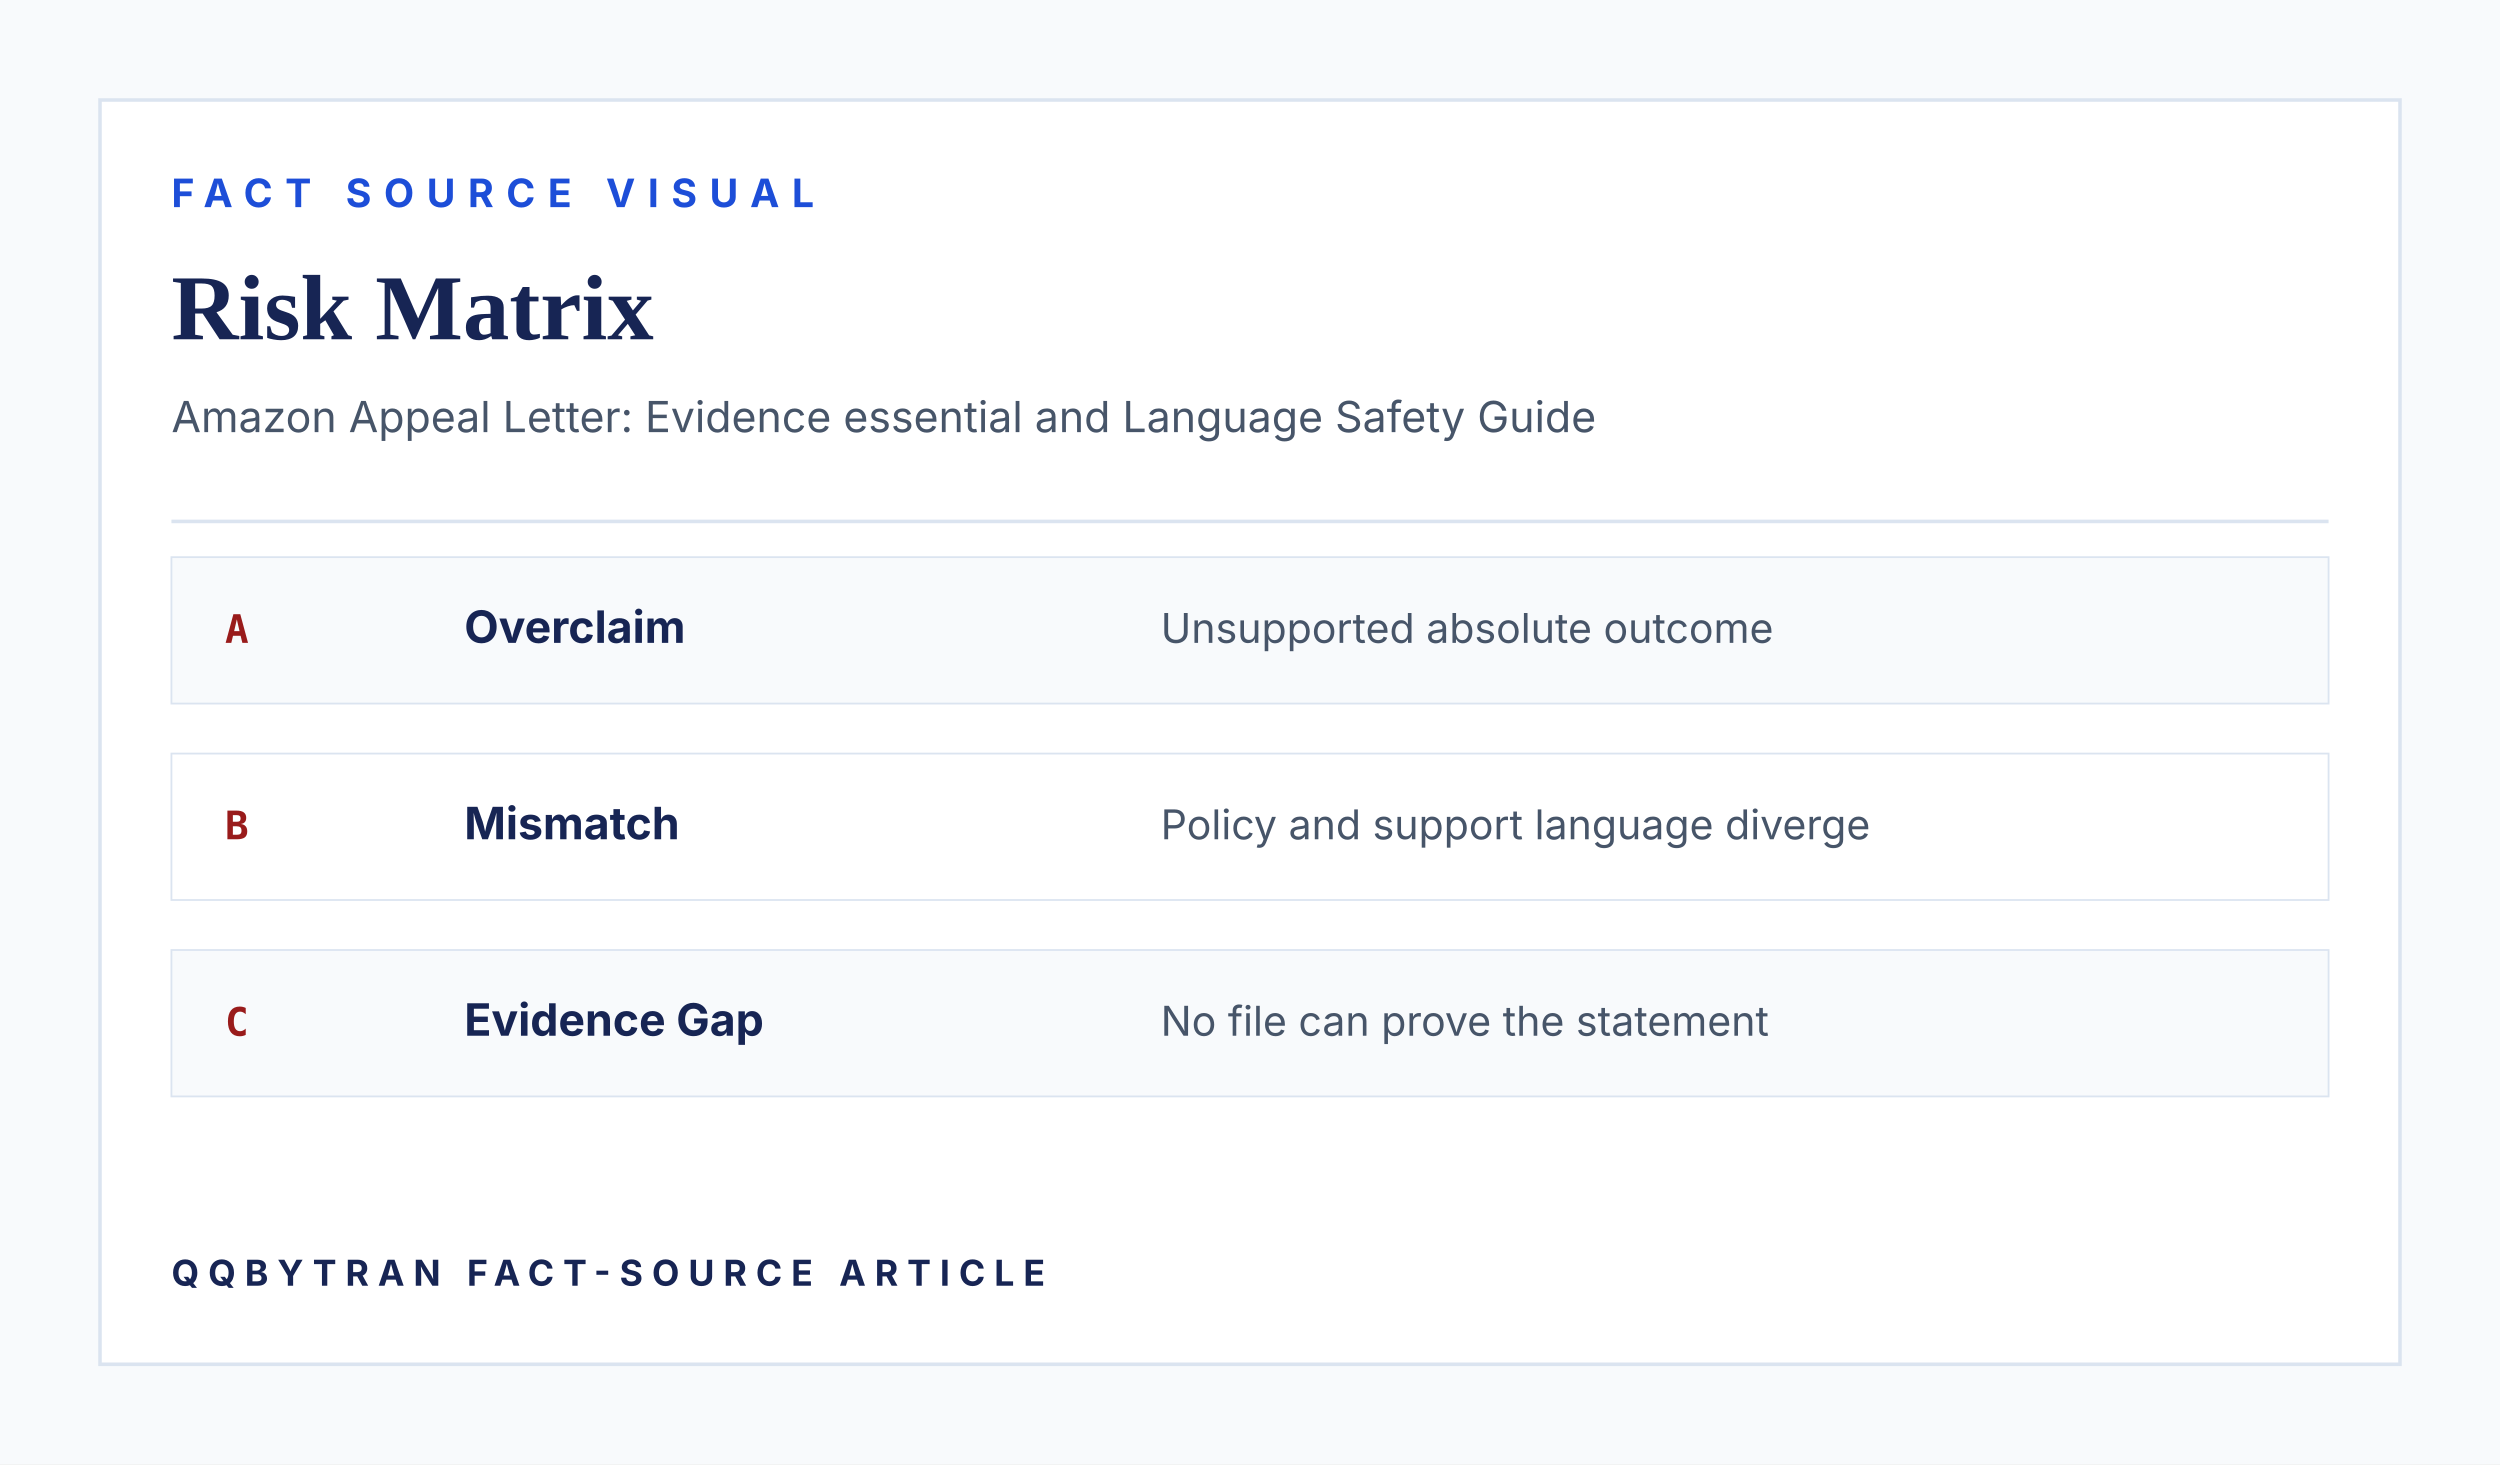
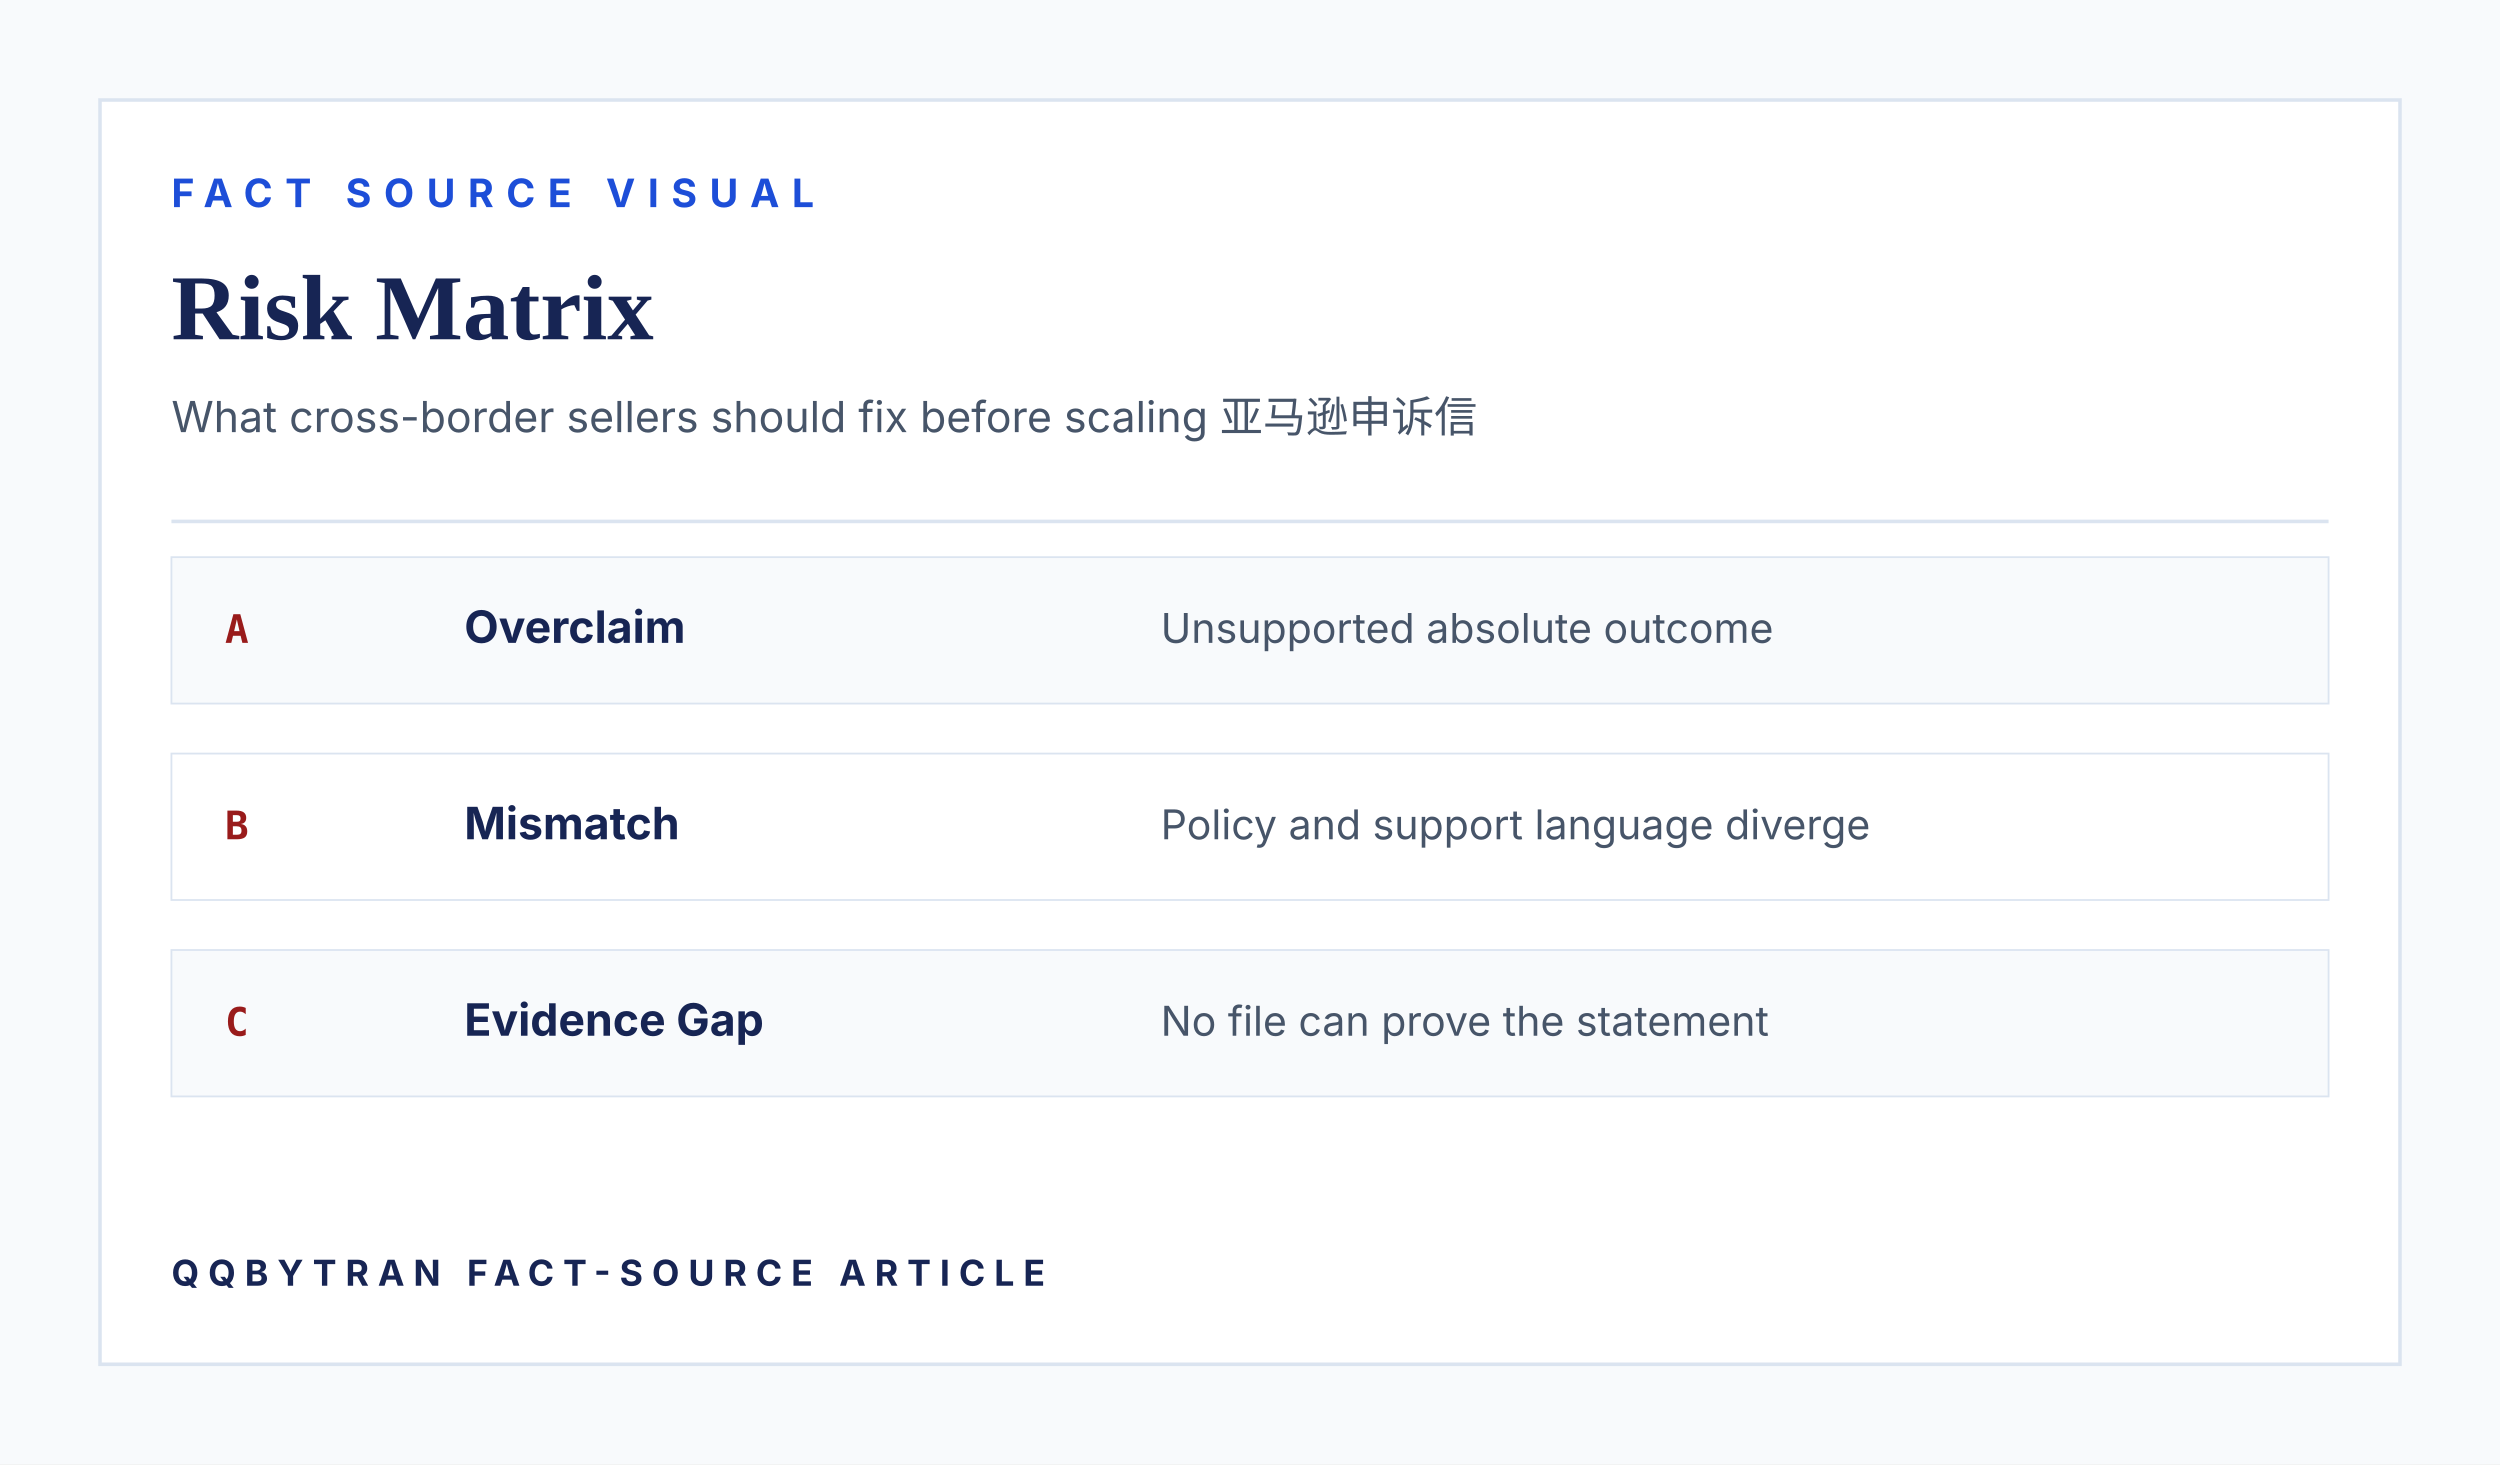
<svg xmlns="http://www.w3.org/2000/svg" width="1400" height="820" viewBox="0 0 1400 820" role="img" aria-label="Risk Matrix">
  <rect width="1400" height="820" fill="#f8fafc" />
  <rect x="56" y="56" width="1288" height="708" fill="#ffffff" stroke="#dbe4f0" stroke-width="2" />
  <text x="96" y="116" fill="#1d4ed8" font-family="Inter, Arial, sans-serif" font-size="22" font-weight="700" letter-spacing="7">FACT SOURCE VISUAL</text>
  <text x="96" y="190" fill="#172554" font-family="Georgia, 'Times New Roman', serif" font-size="52" font-weight="600">Risk Matrix</text>
-   <text x="96" y="242" fill="#475569" font-family="Inter, Arial, sans-serif" font-size="24">Amazon Appeal Letter: Evidence essential and Language Safety Guide</text>
+   <text x="96" y="242" fill="#475569" font-family="Inter, Arial, sans-serif" font-size="24">What cross-border sellers should fix before scaling 亚马逊申诉信</text>
  <line x1="96" y1="292" x2="1304" y2="292" stroke="#dbe4f0" stroke-width="2" />
  <rect x="96" y="312" width="1208" height="82" fill="#f8fafc" stroke="#dbe4f0" stroke-width="1" />
  <text x="126" y="360" fill="#991b1b" font-family="JetBrains Mono, Consolas, monospace" font-size="22" font-weight="700">A</text>
  <text x="260" y="360" fill="#172554" font-family="Inter, Arial, sans-serif" font-size="25" font-weight="700">Overclaim</text>
  <text x="650" y="360" fill="#475569" font-family="Inter, Arial, sans-serif" font-size="23">Unsupported absolute outcome</text>
  <rect x="96" y="422" width="1208" height="82" fill="#ffffff" stroke="#dbe4f0" stroke-width="1" />
  <text x="126" y="470" fill="#991b1b" font-family="JetBrains Mono, Consolas, monospace" font-size="22" font-weight="700">B</text>
  <text x="260" y="470" fill="#172554" font-family="Inter, Arial, sans-serif" font-size="25" font-weight="700">Mismatch</text>
  <text x="650" y="470" fill="#475569" font-family="Inter, Arial, sans-serif" font-size="23">Policy and support language diverge</text>
  <rect x="96" y="532" width="1208" height="82" fill="#f8fafc" stroke="#dbe4f0" stroke-width="1" />
  <text x="126" y="580" fill="#991b1b" font-family="JetBrains Mono, Consolas, monospace" font-size="22" font-weight="700">C</text>
  <text x="260" y="580" fill="#172554" font-family="Inter, Arial, sans-serif" font-size="25" font-weight="700">Evidence Gap</text>
  <text x="650" y="580" fill="#475569" font-family="Inter, Arial, sans-serif" font-size="23">No file can prove the statement</text>
  <text x="96" y="720" fill="#172554" font-family="Inter, Arial, sans-serif" font-size="20" font-weight="700" letter-spacing="5">QQBYTRAN FACT-SOURCE ARTICLE</text>
</svg>
